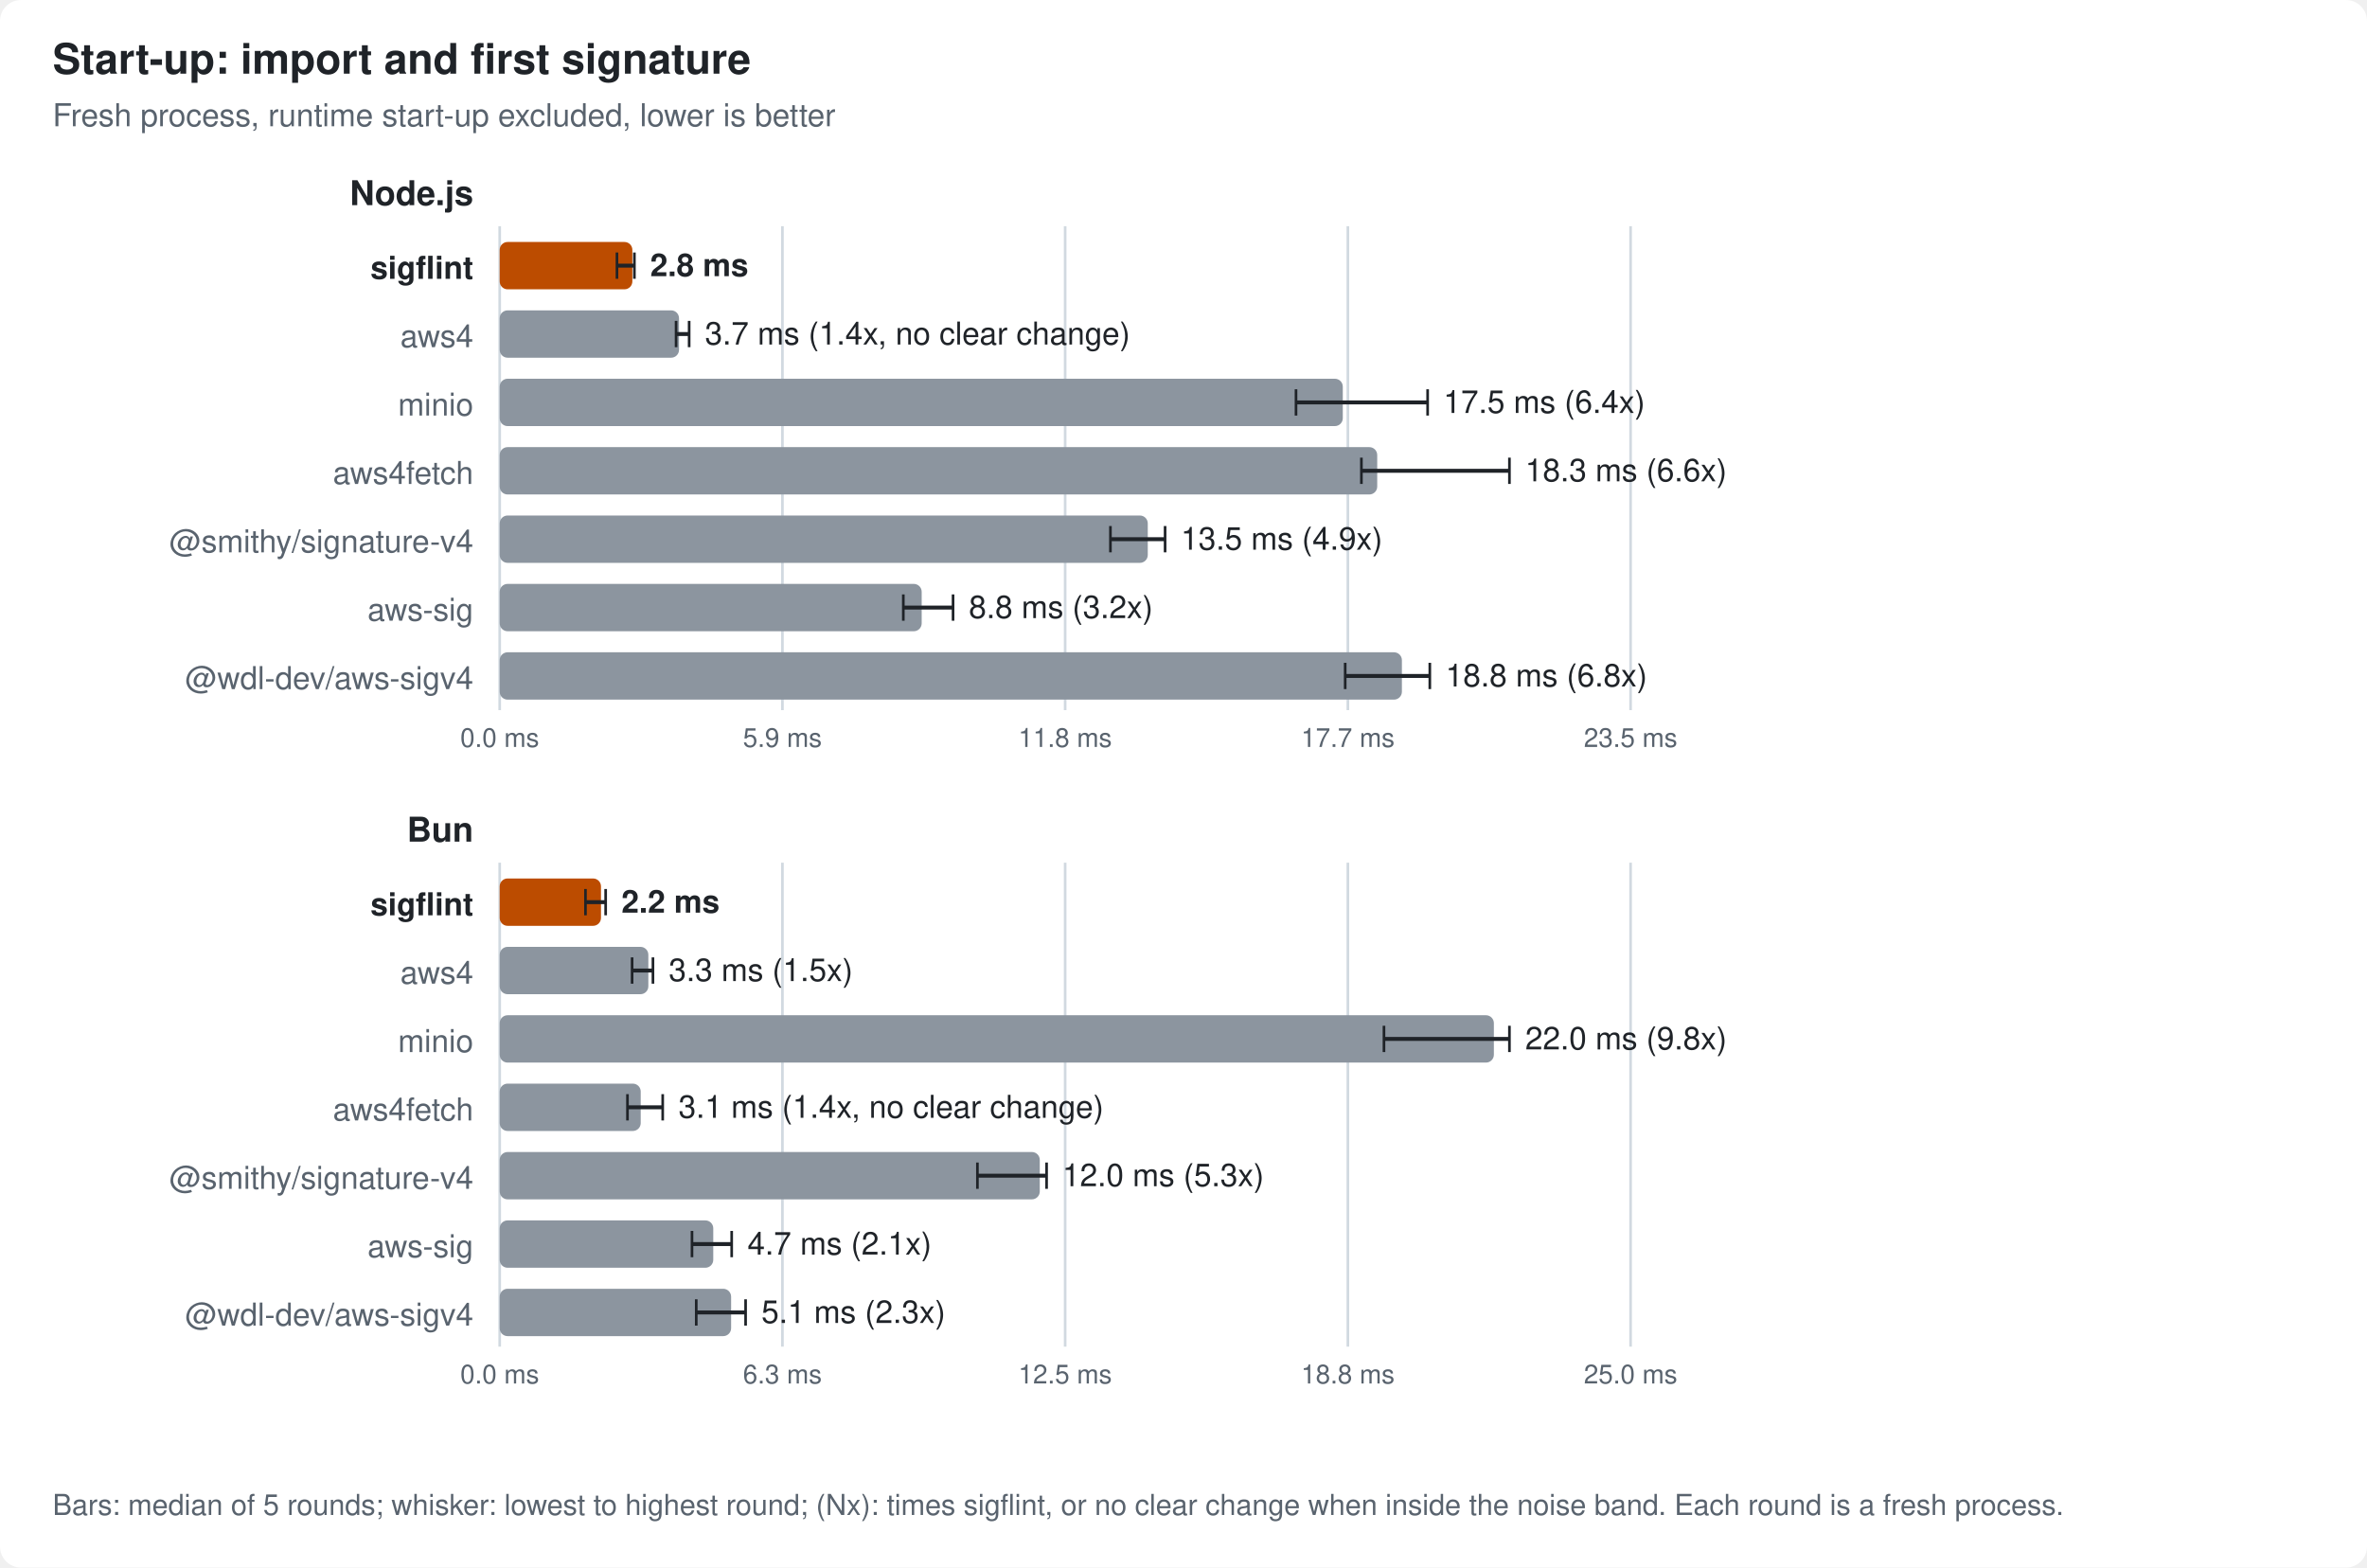
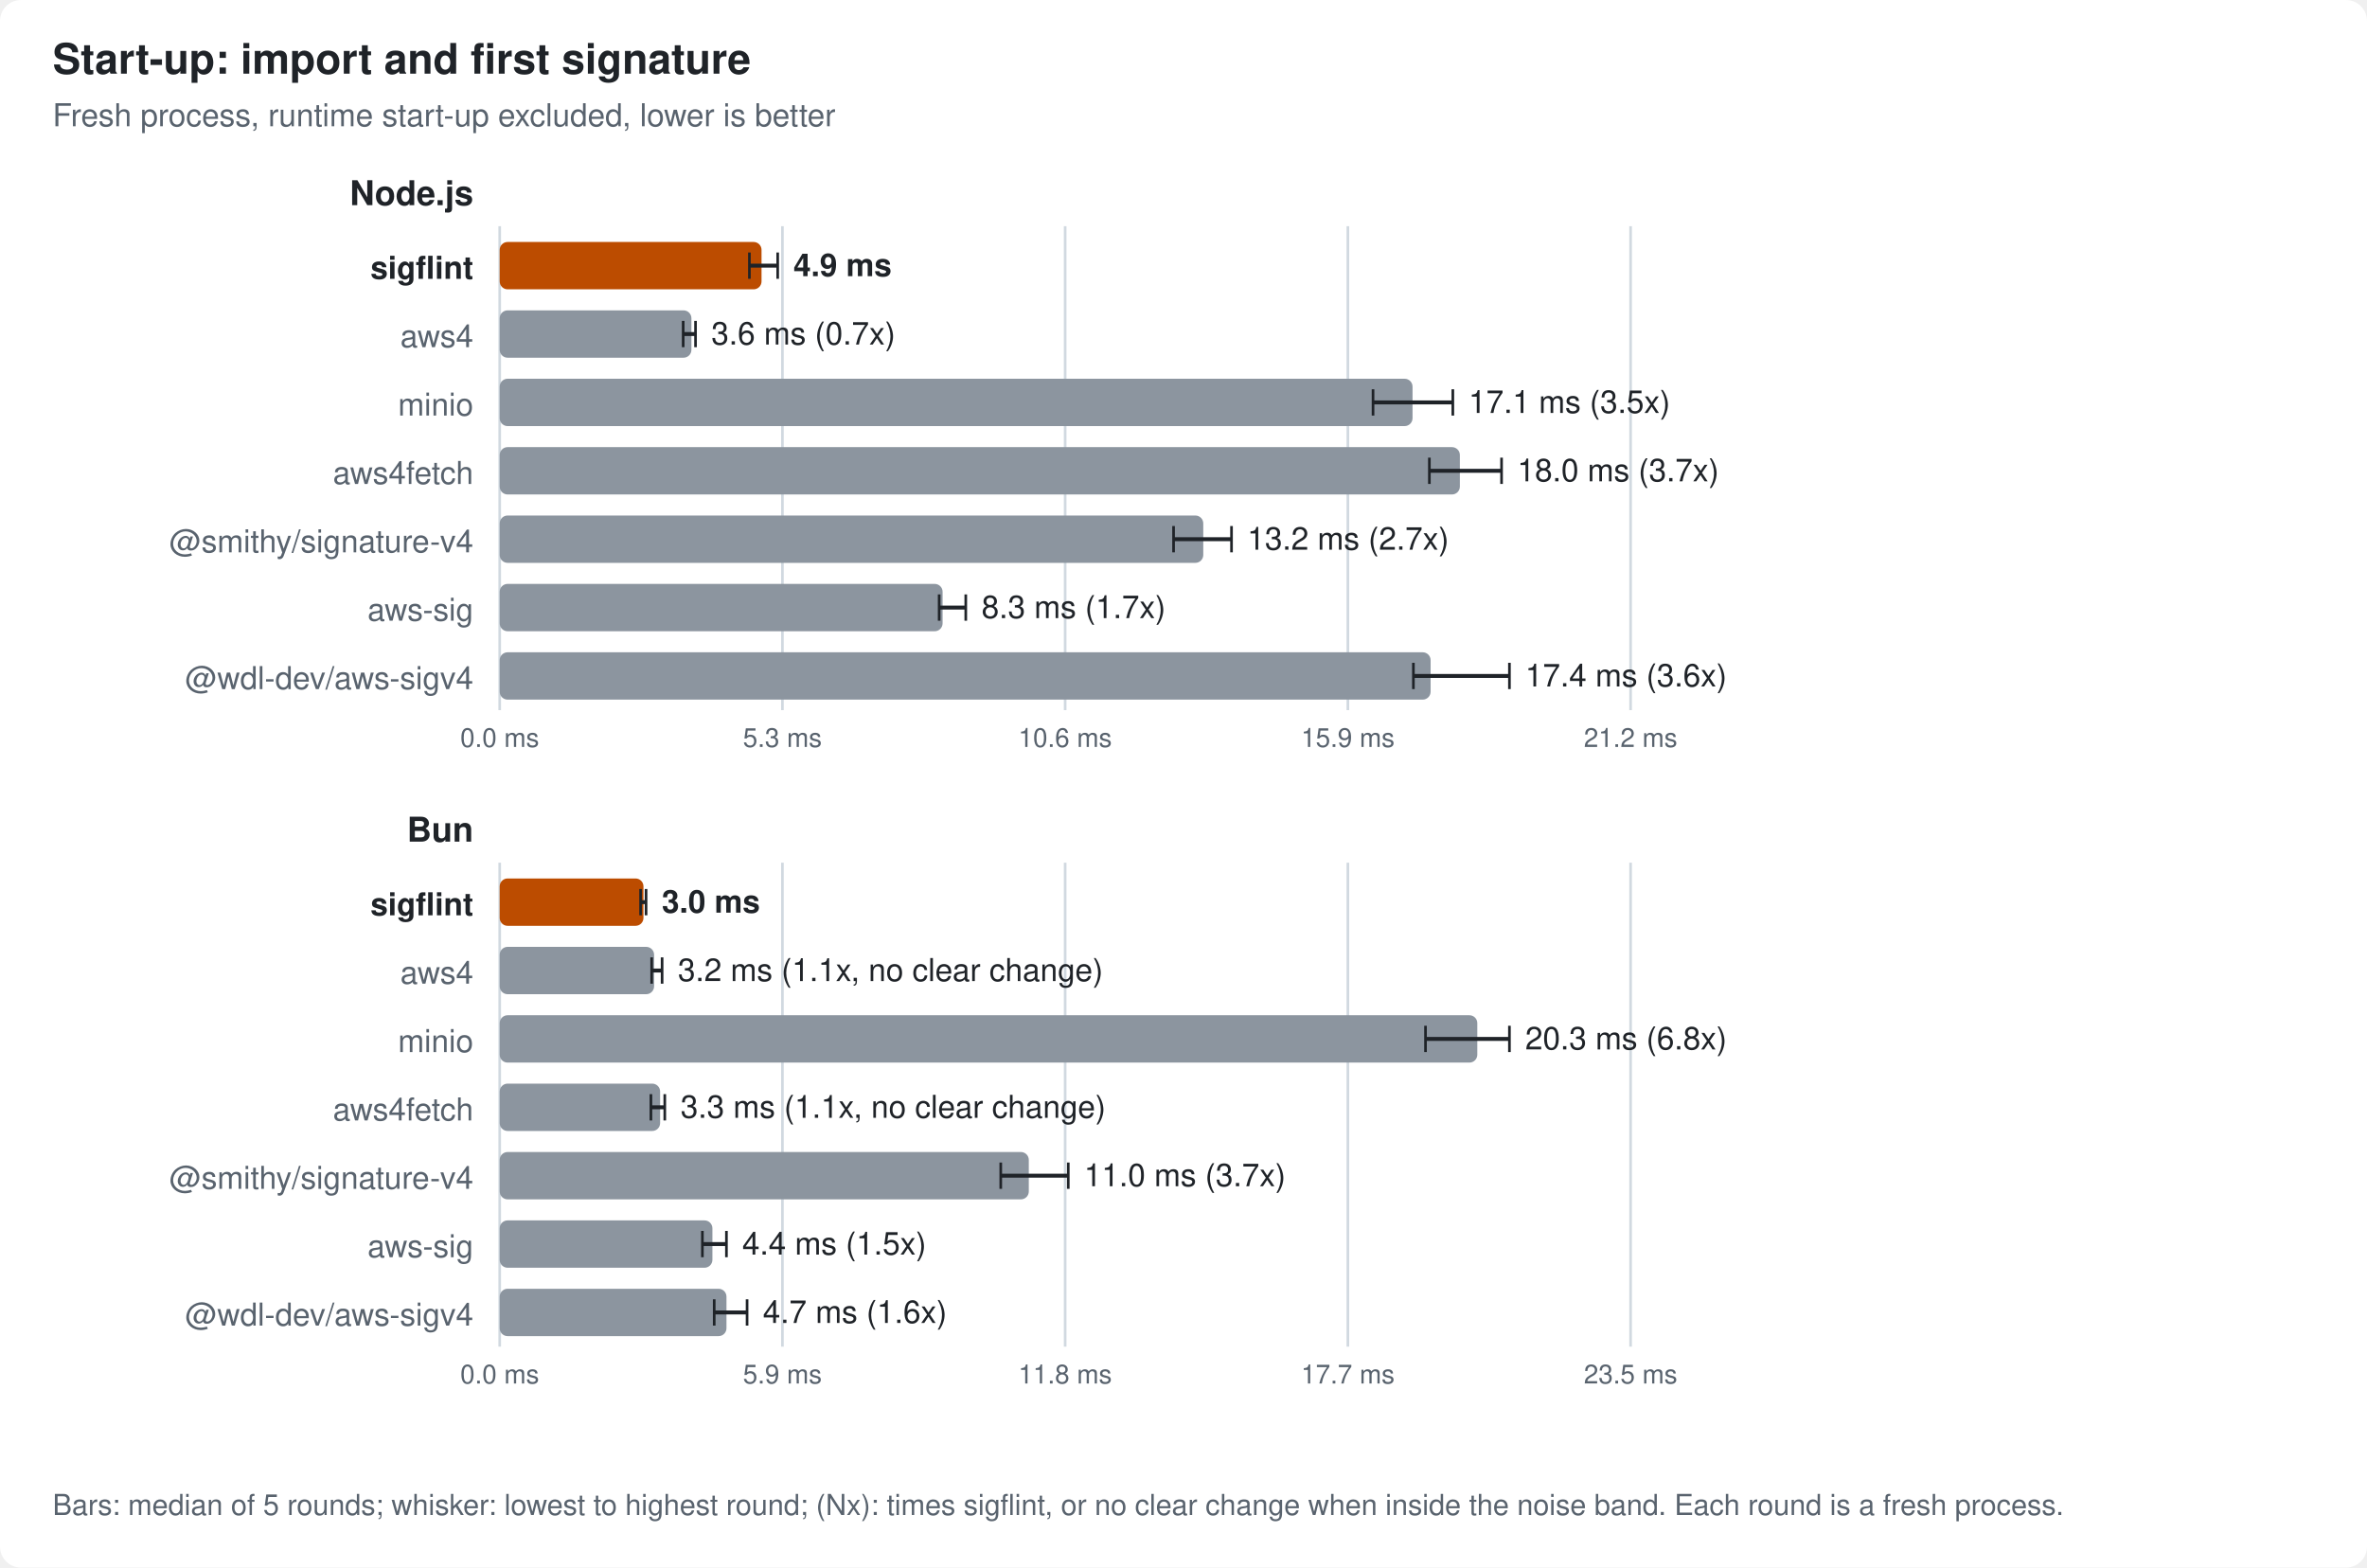
<svg xmlns="http://www.w3.org/2000/svg" width="900" height="596" viewBox="0 0 900 596" role="img" aria-labelledby="t" font-family="-apple-system,BlinkMacSystemFont,'Segoe UI',Helvetica,Arial,sans-serif">
  <rect width="900" height="596" rx="8" fill="#ffffff" />
  <text x="20" y="28" font-size="16" fill="#1f2328" text-anchor="start" font-weight="600">Start-up: import and first signature</text>
  <text x="20" y="48" font-size="12" fill="#59636e" text-anchor="start" font-weight="400">Fresh process, runtime start-up excluded, lower is better</text>
  <text x="180" y="78" font-size="13" fill="#1f2328" text-anchor="end" font-weight="700">Node.js</text>
  <line x1="190" y1="86" x2="190" y2="270" stroke="#d1d9e0" />
  <text x="190" y="284" font-size="10" fill="#59636e" text-anchor="middle" font-weight="400">0.0 ms</text>
  <line x1="297.5" y1="86" x2="297.5" y2="270" stroke="#d1d9e0" />
-   <text x="297.5" y="284" font-size="10" fill="#59636e" text-anchor="middle" font-weight="400">5.9 ms</text>
+   <text x="297.5" y="284" font-size="10" fill="#59636e" text-anchor="middle" font-weight="400">5.3 ms</text>
  <line x1="405" y1="86" x2="405" y2="270" stroke="#d1d9e0" />
-   <text x="405" y="284" font-size="10" fill="#59636e" text-anchor="middle" font-weight="400">11.8 ms</text>
+   <text x="405" y="284" font-size="10" fill="#59636e" text-anchor="middle" font-weight="400">10.6 ms</text>
  <line x1="512.5" y1="86" x2="512.5" y2="270" stroke="#d1d9e0" />
-   <text x="512.5" y="284" font-size="10" fill="#59636e" text-anchor="middle" font-weight="400">17.7 ms</text>
+   <text x="512.5" y="284" font-size="10" fill="#59636e" text-anchor="middle" font-weight="400">15.9 ms</text>
  <line x1="620" y1="86" x2="620" y2="270" stroke="#d1d9e0" />
-   <text x="620" y="284" font-size="10" fill="#59636e" text-anchor="middle" font-weight="400">23.5 ms</text>
+   <text x="620" y="284" font-size="10" fill="#59636e" text-anchor="middle" font-weight="400">21.2 ms</text>
  <text x="180" y="106" font-size="12" fill="#1f2328" text-anchor="end" font-weight="700">sigflint</text>
-   <rect x="190" y="92" width="50.44" height="18" rx="3" fill="#bc4c00" />
-   <line x1="234.588" y1="101" x2="241.218" y2="101" stroke="#1f2328" stroke-width="1.5" />
-   <line x1="234.588" y1="96" x2="234.588" y2="106" stroke="#1f2328" />
-   <line x1="241.218" y1="96" x2="241.218" y2="106" stroke="#1f2328" />
-   <text x="247.218" y="105" font-size="12" fill="#1f2328" text-anchor="start" font-weight="700">2.8 ms</text>
+   <rect x="190" y="92" width="99.555" height="18" rx="3" fill="#bc4c00" />
+   <line x1="284.944" y1="101" x2="295.698" y2="101" stroke="#1f2328" stroke-width="1.5" />
+   <line x1="284.944" y1="96" x2="284.944" y2="106" stroke="#1f2328" />
+   <line x1="295.698" y1="96" x2="295.698" y2="106" stroke="#1f2328" />
+   <text x="301.698" y="105" font-size="12" fill="#1f2328" text-anchor="start" font-weight="700">4.9 ms</text>
  <text x="180" y="132" font-size="12" fill="#59636e" text-anchor="end" font-weight="400">aws4</text>
-   <rect x="190" y="118" width="68.185" height="18" rx="3" fill="#8c959f" />
-   <line x1="257.065" y1="127" x2="262.033" y2="127" stroke="#1f2328" stroke-width="1.5" />
-   <line x1="257.065" y1="122" x2="257.065" y2="132" stroke="#1f2328" />
-   <line x1="262.033" y1="122" x2="262.033" y2="132" stroke="#1f2328" />
-   <text x="268.033" y="131" font-size="12" fill="#1f2328" text-anchor="start" font-weight="400">3.7 ms  (1.4x, no clear change)</text>
+   <rect x="190" y="118" width="72.899" height="18" rx="3" fill="#8c959f" />
+   <line x1="259.764" y1="127" x2="264.461" y2="127" stroke="#1f2328" stroke-width="1.5" />
+   <line x1="259.764" y1="122" x2="259.764" y2="132" stroke="#1f2328" />
+   <line x1="264.461" y1="122" x2="264.461" y2="132" stroke="#1f2328" />
+   <text x="270.461" y="131" font-size="12" fill="#1f2328" text-anchor="start" font-weight="400">3.6 ms  (0.7x)</text>
  <text x="180" y="158" font-size="12" fill="#59636e" text-anchor="end" font-weight="400">minio</text>
-   <rect x="190" y="144" width="320.568" height="18" rx="3" fill="#8c959f" />
-   <line x1="492.78" y1="153" x2="542.824" y2="153" stroke="#1f2328" stroke-width="1.5" />
-   <line x1="492.78" y1="148" x2="492.78" y2="158" stroke="#1f2328" />
-   <line x1="542.824" y1="148" x2="542.824" y2="158" stroke="#1f2328" />
-   <text x="548.824" y="157" font-size="12" fill="#1f2328" text-anchor="start" font-weight="400">17.5 ms  (6.4x)</text>
+   <rect x="190" y="144" width="347.085" height="18" rx="3" fill="#8c959f" />
+   <line x1="522.068" y1="153" x2="552.405" y2="153" stroke="#1f2328" stroke-width="1.5" />
+   <line x1="522.068" y1="148" x2="522.068" y2="158" stroke="#1f2328" />
+   <line x1="552.405" y1="148" x2="552.405" y2="158" stroke="#1f2328" />
+   <text x="558.405" y="157" font-size="12" fill="#1f2328" text-anchor="start" font-weight="400">17.1 ms  (3.5x)</text>
  <text x="180" y="184" font-size="12" fill="#59636e" text-anchor="end" font-weight="400">aws4fetch</text>
-   <rect x="190" y="170" width="333.656" height="18" rx="3" fill="#8c959f" />
-   <line x1="517.645" y1="179" x2="573.929" y2="179" stroke="#1f2328" stroke-width="1.5" />
-   <line x1="517.645" y1="174" x2="517.645" y2="184" stroke="#1f2328" />
-   <line x1="573.929" y1="174" x2="573.929" y2="184" stroke="#1f2328" />
-   <text x="579.929" y="183" font-size="12" fill="#1f2328" text-anchor="start" font-weight="400">18.3 ms  (6.6x)</text>
+   <rect x="190" y="170" width="365.082" height="18" rx="3" fill="#8c959f" />
+   <line x1="543.489" y1="179" x2="570.935" y2="179" stroke="#1f2328" stroke-width="1.5" />
+   <line x1="543.489" y1="174" x2="543.489" y2="184" stroke="#1f2328" />
+   <line x1="570.935" y1="174" x2="570.935" y2="184" stroke="#1f2328" />
+   <text x="576.935" y="183" font-size="12" fill="#1f2328" text-anchor="start" font-weight="400">18.0 ms  (3.7x)</text>
  <text x="180" y="210" font-size="12" fill="#59636e" text-anchor="end" font-weight="400">@smithy/signature-v4</text>
-   <rect x="190" y="196" width="246.417" height="18" rx="3" fill="#8c959f" />
-   <line x1="422.216" y1="205" x2="443.001" y2="205" stroke="#1f2328" stroke-width="1.5" />
-   <line x1="422.216" y1="200" x2="422.216" y2="210" stroke="#1f2328" />
-   <line x1="443.001" y1="200" x2="443.001" y2="210" stroke="#1f2328" />
-   <text x="449.001" y="209" font-size="12" fill="#1f2328" text-anchor="start" font-weight="400">13.5 ms  (4.9x)</text>
+   <rect x="190" y="196" width="267.516" height="18" rx="3" fill="#8c959f" />
+   <line x1="446.219" y1="205" x2="468.258" y2="205" stroke="#1f2328" stroke-width="1.5" />
+   <line x1="446.219" y1="200" x2="446.219" y2="210" stroke="#1f2328" />
+   <line x1="468.258" y1="200" x2="468.258" y2="210" stroke="#1f2328" />
+   <text x="474.258" y="209" font-size="12" fill="#1f2328" text-anchor="start" font-weight="400">13.2 ms  (2.7x)</text>
  <text x="180" y="236" font-size="12" fill="#59636e" text-anchor="end" font-weight="400">aws-sig</text>
-   <rect x="190" y="222" width="160.45" height="18" rx="3" fill="#8c959f" />
-   <line x1="343.466" y1="231" x2="362.38" y2="231" stroke="#1f2328" stroke-width="1.5" />
-   <line x1="343.466" y1="226" x2="343.466" y2="236" stroke="#1f2328" />
-   <line x1="362.38" y1="226" x2="362.38" y2="236" stroke="#1f2328" />
-   <text x="368.38" y="235" font-size="12" fill="#1f2328" text-anchor="start" font-weight="400">8.8 ms  (3.2x)</text>
+   <rect x="190" y="222" width="168.4" height="18" rx="3" fill="#8c959f" />
+   <line x1="357.097" y1="231" x2="367.211" y2="231" stroke="#1f2328" stroke-width="1.5" />
+   <line x1="357.097" y1="226" x2="357.097" y2="236" stroke="#1f2328" />
+   <line x1="367.211" y1="226" x2="367.211" y2="236" stroke="#1f2328" />
+   <text x="373.211" y="235" font-size="12" fill="#1f2328" text-anchor="start" font-weight="400">8.3 ms  (1.7x)</text>
  <text x="180" y="262" font-size="12" fill="#59636e" text-anchor="end" font-weight="400">@wdl-dev/aws-sigv4</text>
-   <rect x="190" y="248" width="343.041" height="18" rx="3" fill="#8c959f" />
-   <line x1="511.481" y1="257" x2="543.652" y2="257" stroke="#1f2328" stroke-width="1.5" />
-   <line x1="511.481" y1="252" x2="511.481" y2="262" stroke="#1f2328" />
-   <line x1="543.652" y1="252" x2="543.652" y2="262" stroke="#1f2328" />
-   <text x="549.652" y="261" font-size="12" fill="#1f2328" text-anchor="start" font-weight="400">18.8 ms  (6.8x)</text>
+   <rect x="190" y="248" width="353.956" height="18" rx="3" fill="#8c959f" />
+   <line x1="537.412" y1="257" x2="573.929" y2="257" stroke="#1f2328" stroke-width="1.5" />
+   <line x1="537.412" y1="252" x2="537.412" y2="262" stroke="#1f2328" />
+   <line x1="573.929" y1="252" x2="573.929" y2="262" stroke="#1f2328" />
+   <text x="579.929" y="261" font-size="12" fill="#1f2328" text-anchor="start" font-weight="400">17.4 ms  (3.6x)</text>
  <text x="180" y="320" font-size="13" fill="#1f2328" text-anchor="end" font-weight="700">Bun</text>
  <line x1="190" y1="328" x2="190" y2="512" stroke="#d1d9e0" />
  <text x="190" y="526" font-size="10" fill="#59636e" text-anchor="middle" font-weight="400">0.0 ms</text>
  <line x1="297.5" y1="328" x2="297.5" y2="512" stroke="#d1d9e0" />
-   <text x="297.5" y="526" font-size="10" fill="#59636e" text-anchor="middle" font-weight="400">6.3 ms</text>
+   <text x="297.5" y="526" font-size="10" fill="#59636e" text-anchor="middle" font-weight="400">5.9 ms</text>
  <line x1="405" y1="328" x2="405" y2="512" stroke="#d1d9e0" />
-   <text x="405" y="526" font-size="10" fill="#59636e" text-anchor="middle" font-weight="400">12.5 ms</text>
+   <text x="405" y="526" font-size="10" fill="#59636e" text-anchor="middle" font-weight="400">11.8 ms</text>
  <line x1="512.5" y1="328" x2="512.5" y2="512" stroke="#d1d9e0" />
-   <text x="512.5" y="526" font-size="10" fill="#59636e" text-anchor="middle" font-weight="400">18.8 ms</text>
+   <text x="512.5" y="526" font-size="10" fill="#59636e" text-anchor="middle" font-weight="400">17.7 ms</text>
  <line x1="620" y1="328" x2="620" y2="512" stroke="#d1d9e0" />
-   <text x="620" y="526" font-size="10" fill="#59636e" text-anchor="middle" font-weight="400">25.0 ms</text>
+   <text x="620" y="526" font-size="10" fill="#59636e" text-anchor="middle" font-weight="400">23.5 ms</text>
  <text x="180" y="348" font-size="12" fill="#1f2328" text-anchor="end" font-weight="700">sigflint</text>
-   <rect x="190" y="334" width="38.512" height="18" rx="3" fill="#bc4c00" />
-   <line x1="222.615" y1="343" x2="230.287" y2="343" stroke="#1f2328" stroke-width="1.5" />
-   <line x1="222.615" y1="338" x2="222.615" y2="348" stroke="#1f2328" />
-   <line x1="230.287" y1="338" x2="230.287" y2="348" stroke="#1f2328" />
-   <text x="236.287" y="347" font-size="12" fill="#1f2328" text-anchor="start" font-weight="700">2.2 ms</text>
+   <rect x="190" y="334" width="54.664" height="18" rx="3" fill="#bc4c00" />
+   <line x1="243.566" y1="343" x2="245.649" y2="343" stroke="#1f2328" stroke-width="1.5" />
+   <line x1="243.566" y1="338" x2="243.566" y2="348" stroke="#1f2328" />
+   <line x1="245.649" y1="338" x2="245.649" y2="348" stroke="#1f2328" />
+   <text x="251.649" y="347" font-size="12" fill="#1f2328" text-anchor="start" font-weight="700">3.0 ms</text>
  <text x="180" y="374" font-size="12" fill="#59636e" text-anchor="end" font-weight="400">aws4</text>
-   <rect x="190" y="360" width="56.519" height="18" rx="3" fill="#8c959f" />
-   <line x1="240.341" y1="369" x2="248.27" y2="369" stroke="#1f2328" stroke-width="1.5" />
-   <line x1="240.341" y1="364" x2="240.341" y2="374" stroke="#1f2328" />
-   <line x1="248.27" y1="364" x2="248.27" y2="374" stroke="#1f2328" />
-   <text x="254.27" y="373" font-size="12" fill="#1f2328" text-anchor="start" font-weight="400">3.3 ms  (1.5x)</text>
+   <rect x="190" y="360" width="58.706" height="18" rx="3" fill="#8c959f" />
+   <line x1="247.78" y1="369" x2="251.75" y2="369" stroke="#1f2328" stroke-width="1.5" />
+   <line x1="247.78" y1="364" x2="247.78" y2="374" stroke="#1f2328" />
+   <line x1="251.75" y1="364" x2="251.75" y2="374" stroke="#1f2328" />
+   <text x="257.75" y="373" font-size="12" fill="#1f2328" text-anchor="start" font-weight="400">3.2 ms  (1.1x, no clear change)</text>
  <text x="180" y="400" font-size="12" fill="#59636e" text-anchor="end" font-weight="400">minio</text>
-   <rect x="190" y="386" width="378.012" height="18" rx="3" fill="#8c959f" />
-   <line x1="526.225" y1="395" x2="573.929" y2="395" stroke="#1f2328" stroke-width="1.5" />
-   <line x1="526.225" y1="390" x2="526.225" y2="400" stroke="#1f2328" />
+   <rect x="190" y="386" width="371.712" height="18" rx="3" fill="#8c959f" />
+   <line x1="542.018" y1="395" x2="573.929" y2="395" stroke="#1f2328" stroke-width="1.5" />
+   <line x1="542.018" y1="390" x2="542.018" y2="400" stroke="#1f2328" />
  <line x1="573.929" y1="390" x2="573.929" y2="400" stroke="#1f2328" />
-   <text x="579.929" y="399" font-size="12" fill="#1f2328" text-anchor="start" font-weight="400">22.0 ms  (9.8x)</text>
+   <text x="579.929" y="399" font-size="12" fill="#1f2328" text-anchor="start" font-weight="400">20.3 ms  (6.8x)</text>
  <text x="180" y="426" font-size="12" fill="#59636e" text-anchor="end" font-weight="400">aws4fetch</text>
-   <rect x="190" y="412" width="53.618" height="18" rx="3" fill="#8c959f" />
-   <line x1="238.58" y1="421" x2="251.977" y2="421" stroke="#1f2328" stroke-width="1.5" />
-   <line x1="238.58" y1="416" x2="238.58" y2="426" stroke="#1f2328" />
-   <line x1="251.977" y1="416" x2="251.977" y2="426" stroke="#1f2328" />
-   <text x="257.977" y="425" font-size="12" fill="#1f2328" text-anchor="start" font-weight="400">3.1 ms  (1.4x, no clear change)</text>
+   <rect x="190" y="412" width="60.999" height="18" rx="3" fill="#8c959f" />
+   <line x1="247.496" y1="421" x2="252.767" y2="421" stroke="#1f2328" stroke-width="1.5" />
+   <line x1="247.496" y1="416" x2="247.496" y2="426" stroke="#1f2328" />
+   <line x1="252.767" y1="416" x2="252.767" y2="426" stroke="#1f2328" />
+   <text x="258.767" y="425" font-size="12" fill="#1f2328" text-anchor="start" font-weight="400">3.3 ms  (1.1x, no clear change)</text>
  <text x="180" y="452" font-size="12" fill="#59636e" text-anchor="end" font-weight="400">@smithy/signature-v4</text>
-   <rect x="190" y="438" width="205.354" height="18" rx="3" fill="#8c959f" />
-   <line x1="371.643" y1="447" x2="397.945" y2="447" stroke="#1f2328" stroke-width="1.5" />
-   <line x1="371.643" y1="442" x2="371.643" y2="452" stroke="#1f2328" />
-   <line x1="397.945" y1="442" x2="397.945" y2="452" stroke="#1f2328" />
-   <text x="403.945" y="451" font-size="12" fill="#1f2328" text-anchor="start" font-weight="400">12.0 ms  (5.3x)</text>
+   <rect x="190" y="438" width="201.179" height="18" rx="3" fill="#8c959f" />
+   <line x1="380.515" y1="447" x2="406.189" y2="447" stroke="#1f2328" stroke-width="1.5" />
+   <line x1="380.515" y1="442" x2="380.515" y2="452" stroke="#1f2328" />
+   <line x1="406.189" y1="442" x2="406.189" y2="452" stroke="#1f2328" />
+   <text x="412.189" y="451" font-size="12" fill="#1f2328" text-anchor="start" font-weight="400">11.0 ms  (3.7x)</text>
  <text x="180" y="478" font-size="12" fill="#59636e" text-anchor="end" font-weight="400">aws-sig</text>
-   <rect x="190" y="464" width="81.201" height="18" rx="3" fill="#8c959f" />
-   <line x1="263.116" y1="473" x2="278.209" y2="473" stroke="#1f2328" stroke-width="1.5" />
-   <line x1="263.116" y1="468" x2="263.116" y2="478" stroke="#1f2328" />
-   <line x1="278.209" y1="468" x2="278.209" y2="478" stroke="#1f2328" />
-   <text x="284.209" y="477" font-size="12" fill="#1f2328" text-anchor="start" font-weight="400">4.7 ms  (2.1x)</text>
+   <rect x="190" y="464" width="80.877" height="18" rx="3" fill="#8c959f" />
+   <line x1="267.069" y1="473" x2="276.211" y2="473" stroke="#1f2328" stroke-width="1.5" />
+   <line x1="267.069" y1="468" x2="267.069" y2="478" stroke="#1f2328" />
+   <line x1="276.211" y1="468" x2="276.211" y2="478" stroke="#1f2328" />
+   <text x="282.211" y="477" font-size="12" fill="#1f2328" text-anchor="start" font-weight="400">4.4 ms  (1.5x)</text>
  <text x="180" y="504" font-size="12" fill="#59636e" text-anchor="end" font-weight="400">@wdl-dev/aws-sigv4</text>
-   <rect x="190" y="490" width="87.99" height="18" rx="3" fill="#8c959f" />
-   <line x1="264.731" y1="499" x2="283.497" y2="499" stroke="#1f2328" stroke-width="1.5" />
-   <line x1="264.731" y1="494" x2="264.731" y2="504" stroke="#1f2328" />
-   <line x1="283.497" y1="494" x2="283.497" y2="504" stroke="#1f2328" />
-   <text x="289.497" y="503" font-size="12" fill="#1f2328" text-anchor="start" font-weight="400">5.1 ms  (2.3x)</text>
+   <rect x="190" y="490" width="86.227" height="18" rx="3" fill="#8c959f" />
+   <line x1="271.563" y1="499" x2="284.059" y2="499" stroke="#1f2328" stroke-width="1.5" />
+   <line x1="271.563" y1="494" x2="271.563" y2="504" stroke="#1f2328" />
+   <line x1="284.059" y1="494" x2="284.059" y2="504" stroke="#1f2328" />
+   <text x="290.059" y="503" font-size="12" fill="#1f2328" text-anchor="start" font-weight="400">4.7 ms  (1.6x)</text>
  <text x="20" y="576" font-size="11" fill="#59636e" text-anchor="start" font-weight="400">Bars: median of 5 rounds; whisker: lowest to highest round; (Nx): times sigflint, or no clear change when inside the noise band. Each round is a fresh process.</text>
</svg>
